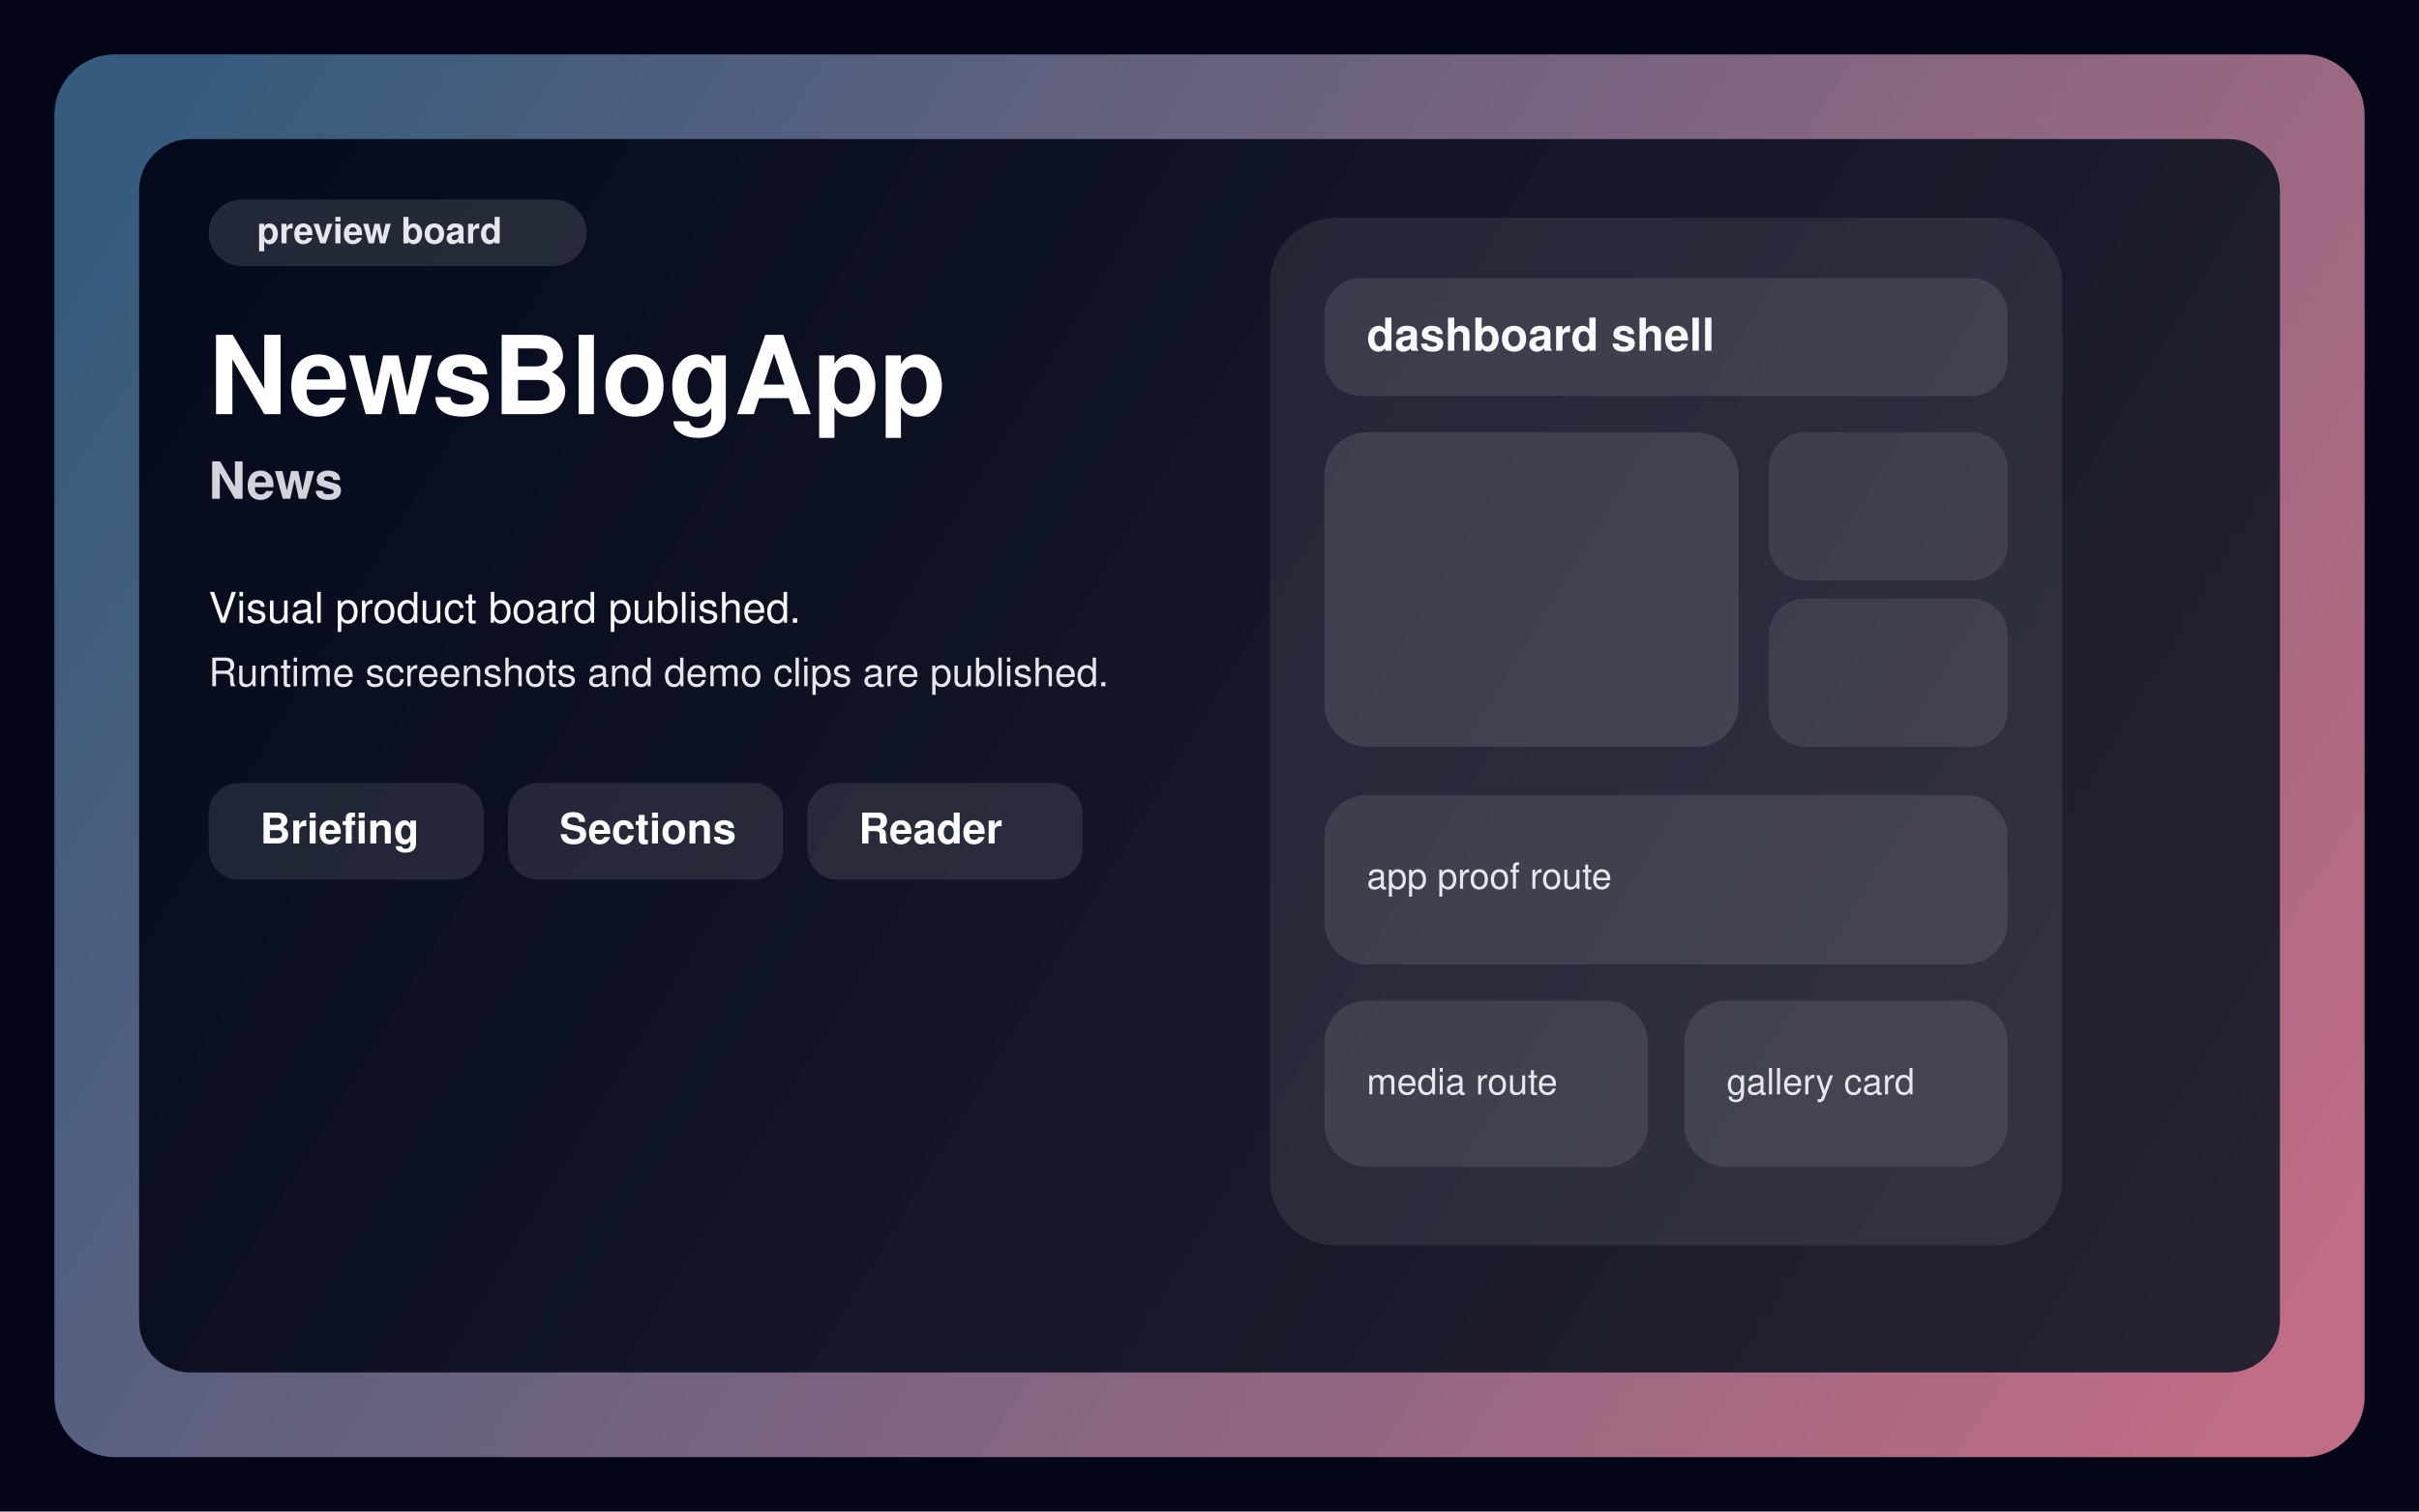
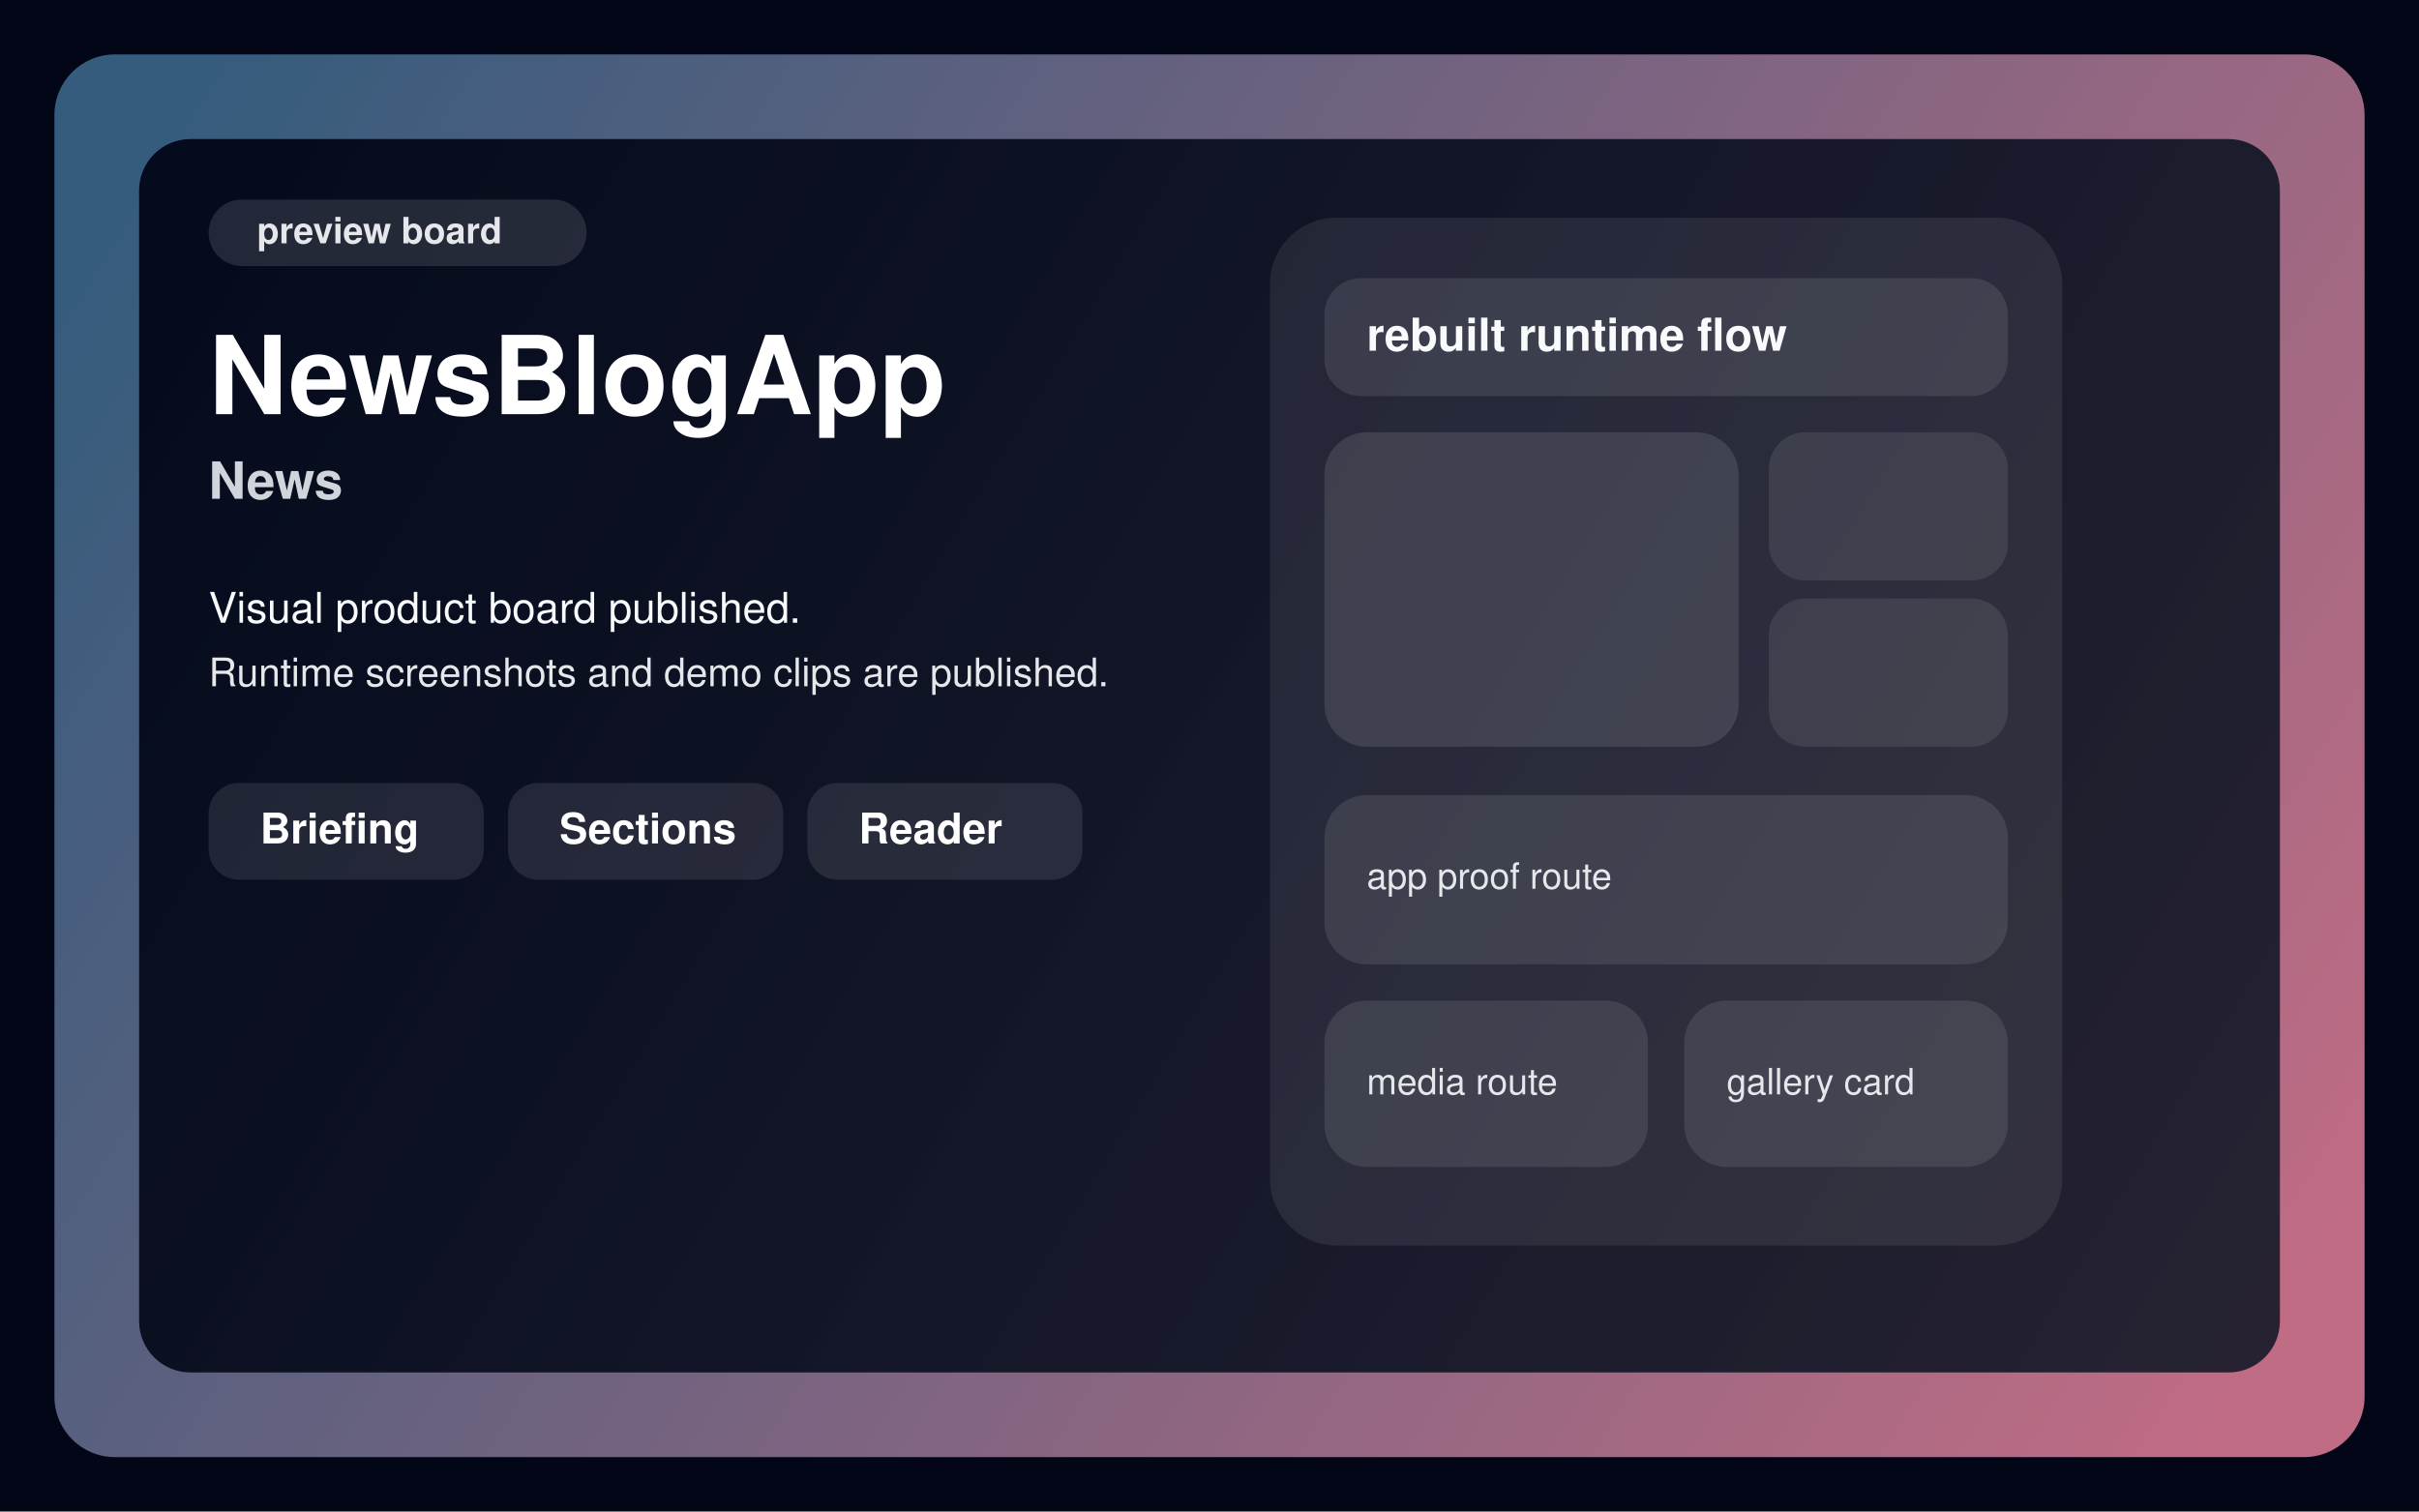
<svg xmlns="http://www.w3.org/2000/svg" width="1600" height="1000" viewBox="0 0 1600 1000" fill="none">
  <defs>
    <linearGradient id="bg" x1="110" y1="70" x2="1490" y2="930" gradientUnits="userSpaceOnUse">
      <stop stop-color="#355C7D" />
      <stop offset="1" stop-color="#C06C84" />
    </linearGradient>
    <linearGradient id="panel" x1="130" y1="104" x2="1460" y2="908" gradientUnits="userSpaceOnUse">
      <stop stop-color="#020617" stop-opacity="0.95" />
      <stop offset="1" stop-color="#111827" stop-opacity="0.88" />
    </linearGradient>
  </defs>
  <rect width="1600" height="1000" fill="#020617" />
  <rect x="36" y="36" width="1528" height="928" rx="40" fill="url(#bg)" />
  <rect x="92" y="92" width="1416" height="816" rx="34" fill="url(#panel)" />
  <rect x="138" y="132" width="250" height="44" rx="22" fill="white" fill-opacity="0.12" />
  <text x="170" y="161" fill="#E5E7EB" font-size="24" font-family="SF Pro Display, Helvetica, Arial, sans-serif" font-weight="700">preview board</text>
  <text x="138" y="274" fill="white" font-size="72" font-family="SF Pro Display, Helvetica, Arial, sans-serif" font-weight="800">NewsBlogApp</text>
  <text x="138" y="330" fill="#D1D5DB" font-size="34" font-family="SF Pro Display, Helvetica, Arial, sans-serif" font-weight="600">News</text>
  <text x="138" y="412" fill="#F8FAFC" font-size="28" font-family="SF Pro Display, Helvetica, Arial, sans-serif">Visual product board published.</text>
  <text x="138" y="454" fill="#E5E7EB" font-size="26" font-family="SF Pro Display, Helvetica, Arial, sans-serif">Runtime screenshots and demo clips are published.</text>
  <rect x="138" y="518" width="182" height="64" rx="20" fill="white" fill-opacity="0.10" />
  <text x="172" y="558" fill="white" font-size="28" font-family="SF Pro Display, Helvetica, Arial, sans-serif" font-weight="700">Briefing</text>
  <rect x="336" y="518" width="182" height="64" rx="20" fill="white" fill-opacity="0.10" />
  <text x="370" y="558" fill="white" font-size="28" font-family="SF Pro Display, Helvetica, Arial, sans-serif" font-weight="700">Sections</text>
  <rect x="534" y="518" width="182" height="64" rx="20" fill="white" fill-opacity="0.10" />
  <text x="568" y="558" fill="white" font-size="28" font-family="SF Pro Display, Helvetica, Arial, sans-serif" font-weight="700">Reader</text>
  <rect x="840" y="144" width="524" height="680" rx="44" fill="white" fill-opacity="0.08" />
  <rect x="876" y="184" width="452" height="78" rx="24" fill="white" fill-opacity="0.10" />
  <rect x="876" y="286" width="274" height="208" rx="28" fill="white" fill-opacity="0.11" />
  <rect x="1170" y="286" width="158" height="98" rx="24" fill="white" fill-opacity="0.09" />
  <rect x="1170" y="396" width="158" height="98" rx="24" fill="white" fill-opacity="0.09" />
  <rect x="876" y="526" width="452" height="112" rx="28" fill="white" fill-opacity="0.10" />
  <rect x="876" y="662" width="214" height="110" rx="28" fill="white" fill-opacity="0.10" />
  <rect x="1114" y="662" width="214" height="110" rx="28" fill="white" fill-opacity="0.10" />
-   <text x="904" y="232" fill="#F8FAFC" font-size="30" font-family="SF Pro Display, Helvetica, Arial, sans-serif" font-weight="700">dashboard shell</text>
+   <text x="904" y="232" fill="#F8FAFC" font-size="30" font-family="SF Pro Display, Helvetica, Arial, sans-serif" font-weight="700">rebuilt runtime flow</text>
  <text x="904" y="588" fill="#E5E7EB" font-size="24" font-family="SF Pro Display, Helvetica, Arial, sans-serif">app proof route</text>
  <text x="904" y="724" fill="#E5E7EB" font-size="24" font-family="SF Pro Display, Helvetica, Arial, sans-serif">media route</text>
  <text x="1142" y="724" fill="#E5E7EB" font-size="24" font-family="SF Pro Display, Helvetica, Arial, sans-serif">gallery card</text>
</svg>
